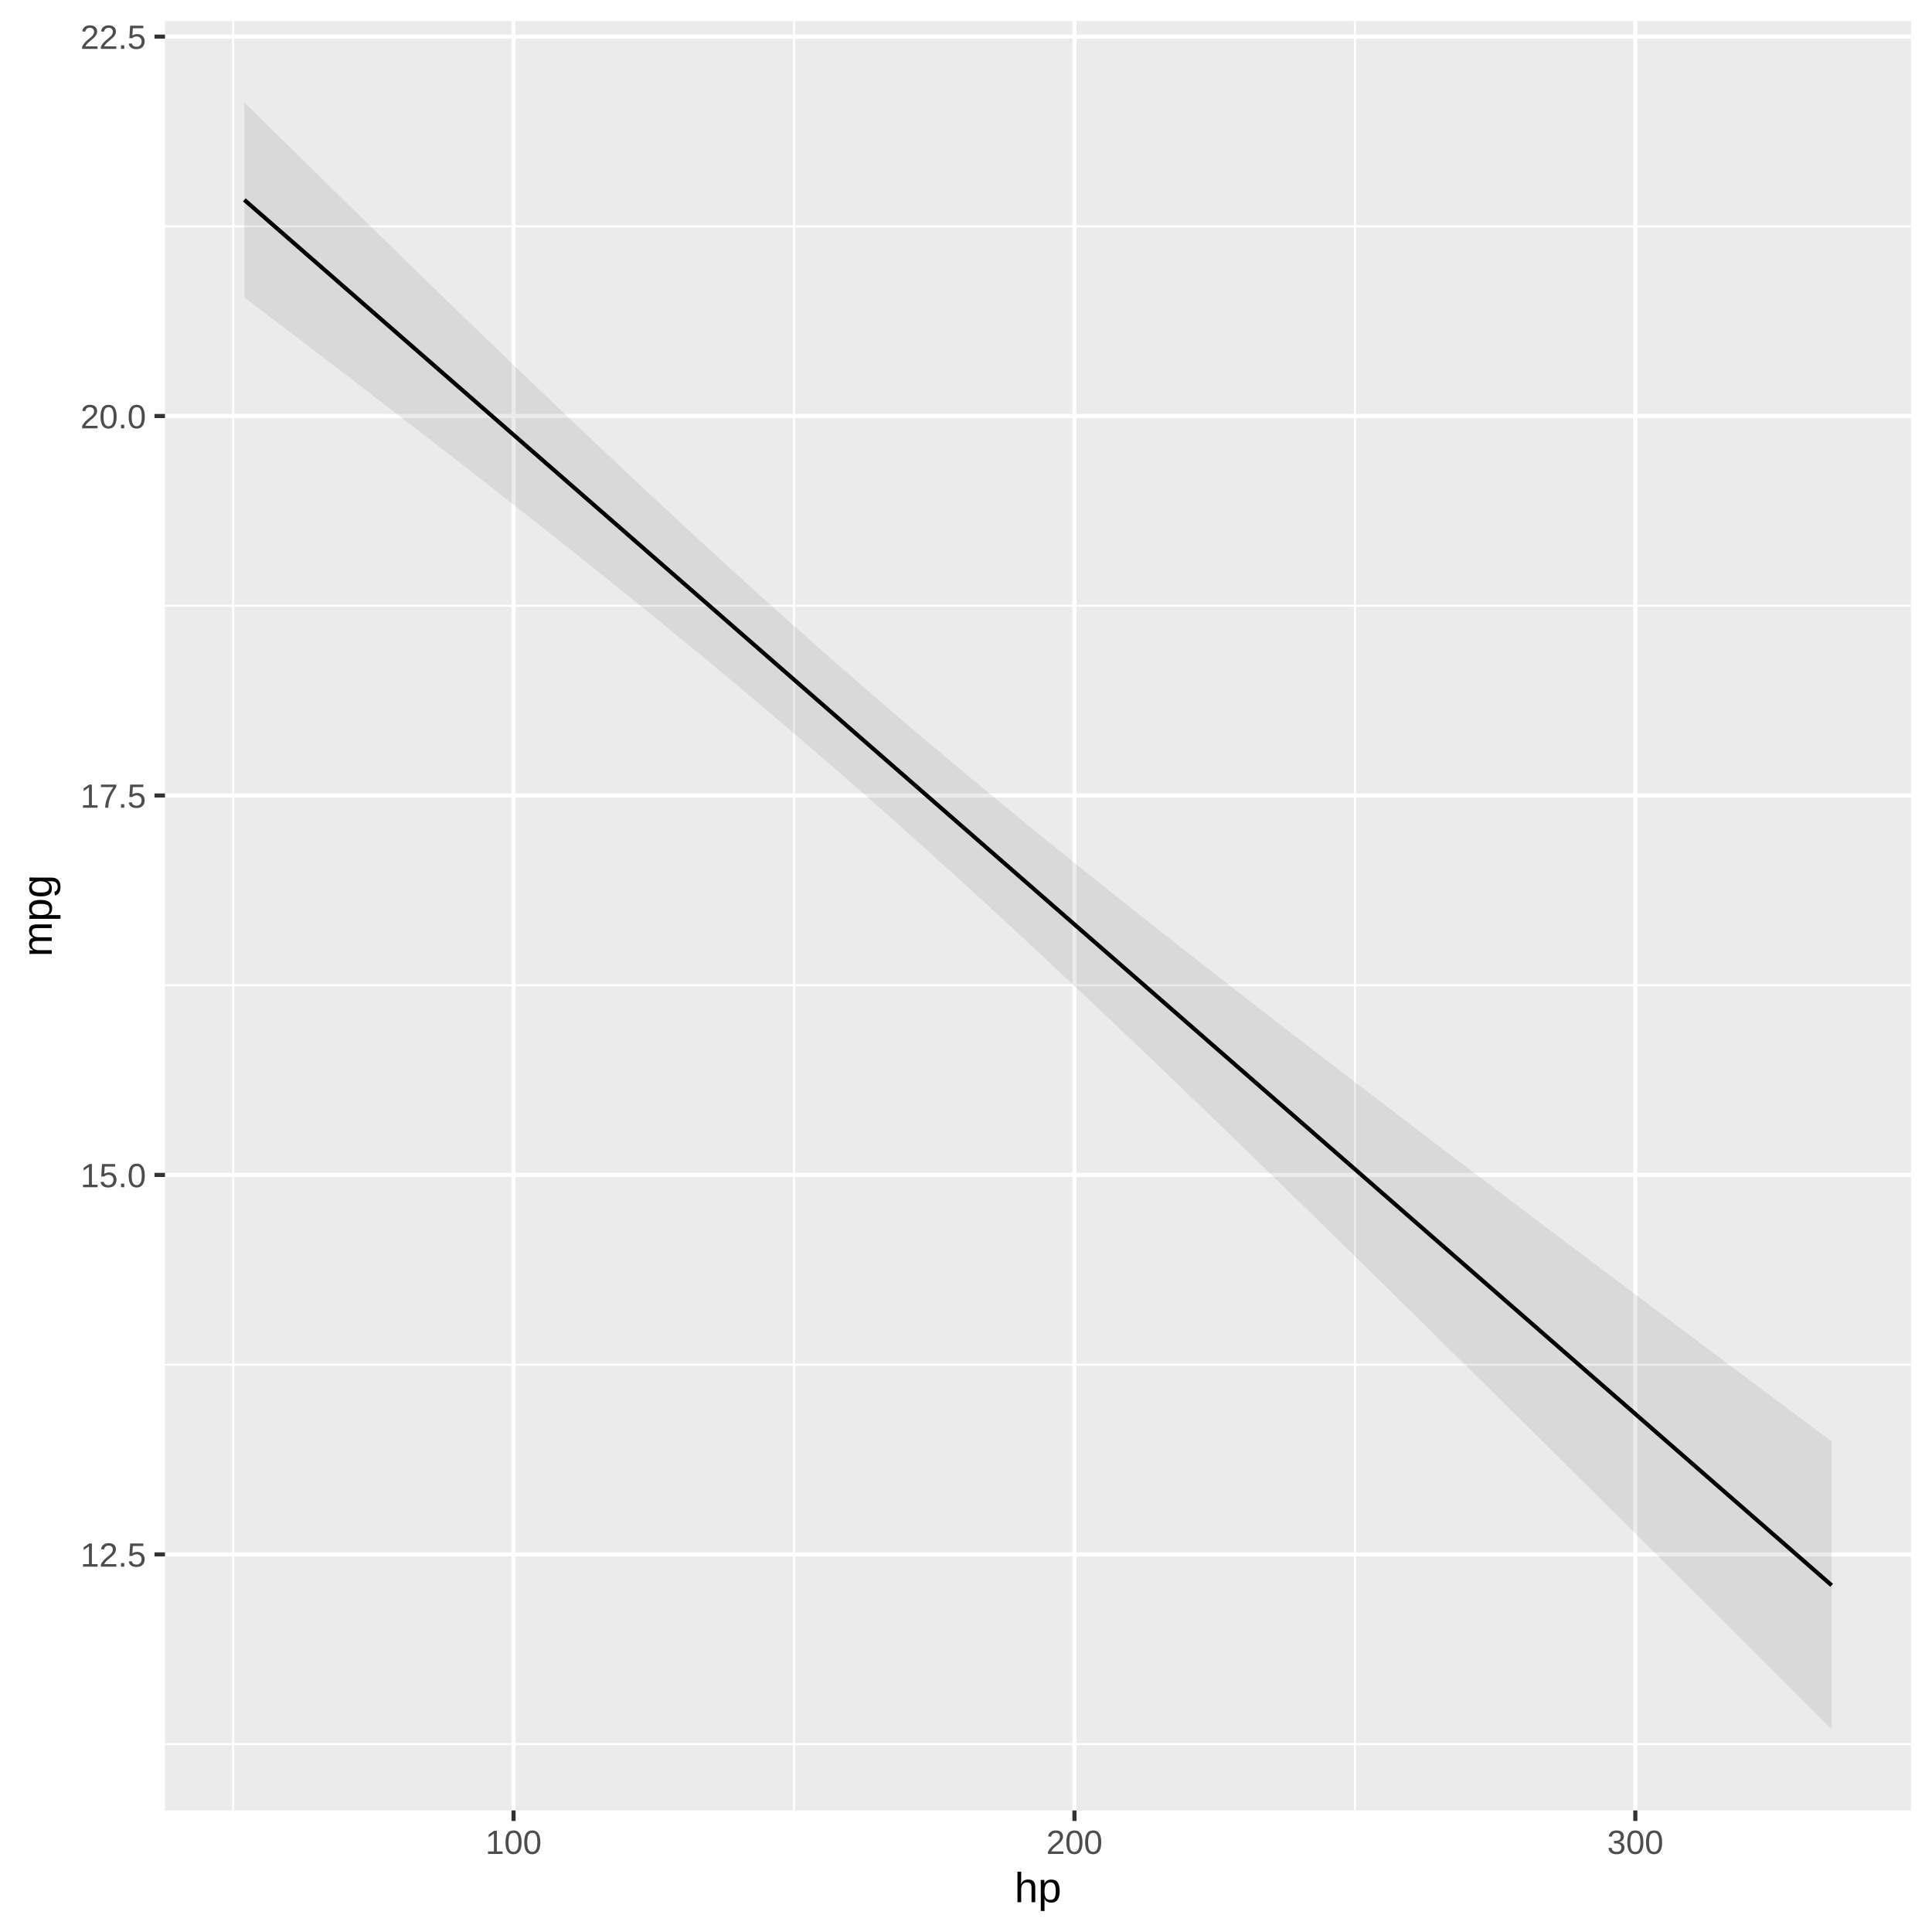
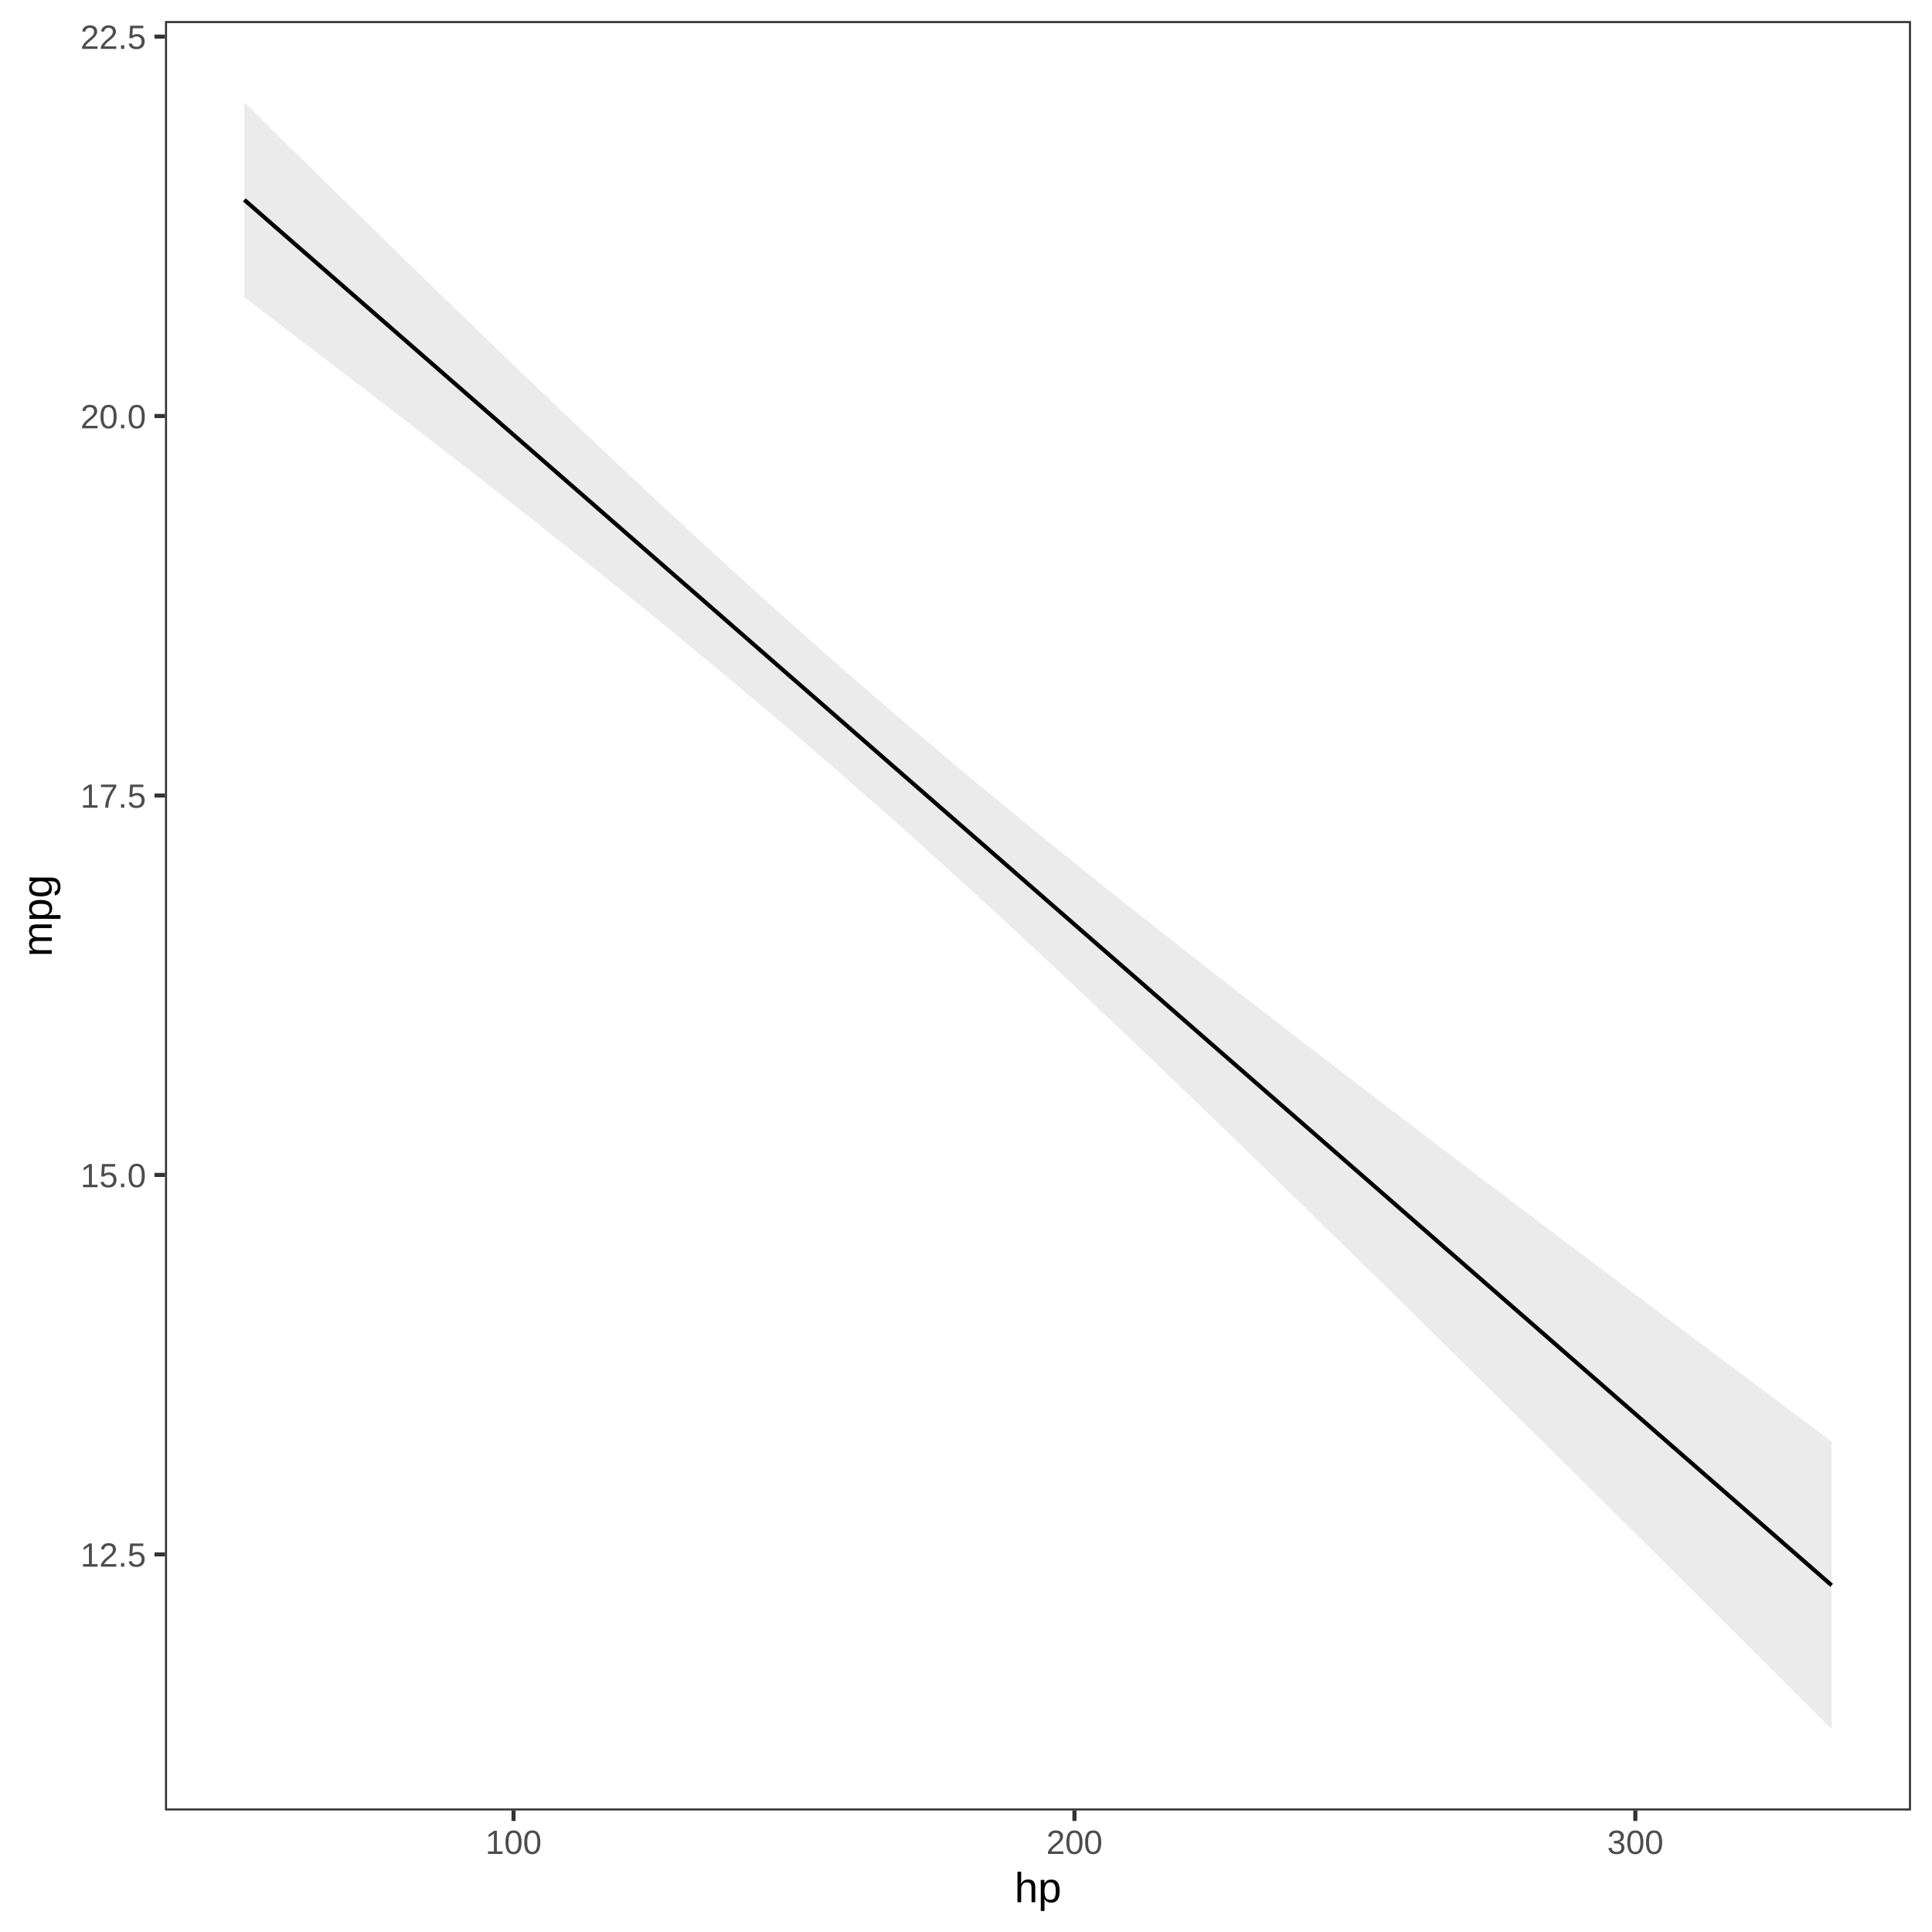
<svg xmlns="http://www.w3.org/2000/svg" class="svglite" width="504.00pt" height="504.00pt" viewBox="0 0 504.00 504.00">
  <defs>
    <style type="text/css">
    .svglite line, .svglite polyline, .svglite polygon, .svglite path, .svglite rect, .svglite circle {
      fill: none;
      stroke: #000000;
      stroke-linecap: round;
      stroke-linejoin: round;
      stroke-miterlimit: 10.00;
    }
    .svglite text {
      white-space: pre;
    }
  </style>
  </defs>
  <rect width="100%" height="100%" style="stroke: none; fill: #FFFFFF;" />
  <defs>
    <clipPath id="cpMC4wMHw1MDQuMDB8MC4wMHw1MDQuMDA=">
      <rect x="0.00" y="0.00" width="504.00" height="504.00" />
    </clipPath>
  </defs>
  <g clip-path="url(#cpMC4wMHw1MDQuMDB8MC4wMHw1MDQuMDA=)">
    <rect x="0.00" y="0.00" width="504.00" height="504.00" style="stroke-width: 1.07; stroke: #FFFFFF; fill: #FFFFFF;" />
  </g>
  <defs>
    <clipPath id="cpNDMuMDR8NDk4LjUyfDUuNDh8NDcyLjI5">
      <rect x="43.04" y="5.48" width="455.48" height="466.82" />
    </clipPath>
  </defs>
  <g clip-path="url(#cpNDMuMDR8NDk4LjUyfDUuNDh8NDcyLjI5)">
-     <rect x="43.04" y="5.48" width="455.48" height="466.82" style="stroke-width: 1.07; stroke: none; fill: #EBEBEB;" />
-     <polyline points="43.04,454.98 498.52,454.98 " style="stroke-width: 0.53; stroke: #FFFFFF; stroke-linecap: butt;" />
-     <polyline points="43.04,356.00 498.52,356.00 " style="stroke-width: 0.53; stroke: #FFFFFF; stroke-linecap: butt;" />
-     <polyline points="43.04,257.01 498.52,257.01 " style="stroke-width: 0.53; stroke: #FFFFFF; stroke-linecap: butt;" />
-     <polyline points="43.04,158.02 498.52,158.02 " style="stroke-width: 0.53; stroke: #FFFFFF; stroke-linecap: butt;" />
-     <polyline points="43.04,59.04 498.52,59.04 " style="stroke-width: 0.53; stroke: #FFFFFF; stroke-linecap: butt;" />
-     <polyline points="60.82,472.29 60.82,5.48 " style="stroke-width: 0.53; stroke: #FFFFFF; stroke-linecap: butt;" />
-     <polyline points="207.13,472.29 207.13,5.48 " style="stroke-width: 0.53; stroke: #FFFFFF; stroke-linecap: butt;" />
-     <polyline points="353.45,472.29 353.45,5.48 " style="stroke-width: 0.53; stroke: #FFFFFF; stroke-linecap: butt;" />
-     <polyline points="43.04,405.49 498.52,405.49 " style="stroke-width: 1.07; stroke: #FFFFFF; stroke-linecap: butt;" />
-     <polyline points="43.04,306.50 498.52,306.50 " style="stroke-width: 1.07; stroke: #FFFFFF; stroke-linecap: butt;" />
-     <polyline points="43.04,207.52 498.52,207.52 " style="stroke-width: 1.07; stroke: #FFFFFF; stroke-linecap: butt;" />
-     <polyline points="43.04,108.53 498.52,108.53 " style="stroke-width: 1.07; stroke: #FFFFFF; stroke-linecap: butt;" />
-     <polyline points="43.04,9.55 498.52,9.55 " style="stroke-width: 1.07; stroke: #FFFFFF; stroke-linecap: butt;" />
-     <polyline points="133.97,472.29 133.97,5.48 " style="stroke-width: 1.07; stroke: #FFFFFF; stroke-linecap: butt;" />
-     <polyline points="280.29,472.29 280.29,5.48 " style="stroke-width: 1.07; stroke: #FFFFFF; stroke-linecap: butt;" />
-     <polyline points="426.61,472.29 426.61,5.48 " style="stroke-width: 1.07; stroke: #FFFFFF; stroke-linecap: butt;" />
+     <rect x="43.04" y="5.48" width="455.48" height="466.82" style="stroke-width: 1.07; stroke: none; fill: #FFFFFF;" />
    <polygon points="63.74,26.70 72.19,35.03 80.64,43.34 89.09,51.63 97.54,59.90 105.99,68.14 114.44,76.36 122.90,84.55 131.35,92.70 139.80,100.81 148.25,108.87 156.70,116.88 165.15,124.84 173.60,132.73 182.05,140.55 190.50,148.29 198.95,155.95 207.40,163.52 215.85,171.00 224.30,178.38 232.75,185.67 241.20,192.87 249.65,199.98 258.10,207.00 266.55,213.95 275.00,220.82 283.45,227.63 291.91,234.38 300.36,241.08 308.81,247.73 317.26,254.34 325.71,260.91 334.16,267.45 342.61,273.96 351.06,280.45 359.51,286.92 367.96,293.36 376.41,299.79 384.86,306.20 393.31,312.59 401.76,318.98 410.21,325.35 418.66,331.71 427.11,338.07 435.56,344.41 444.01,350.75 452.47,357.08 460.92,363.40 469.37,369.72 477.82,376.04 477.82,451.08 469.37,442.64 460.92,434.20 452.47,425.78 444.01,417.36 435.56,408.94 427.11,400.54 418.66,392.14 410.21,383.75 401.76,375.37 393.31,367.00 384.86,358.65 376.41,350.31 367.96,341.98 359.51,333.67 351.06,325.39 342.61,317.12 334.16,308.88 325.71,300.67 317.26,292.49 308.81,284.35 300.36,276.25 291.91,268.19 283.45,260.19 275.00,252.25 266.55,244.37 258.10,236.56 249.65,228.84 241.20,221.19 232.75,213.64 224.30,206.18 215.85,198.81 207.40,191.54 198.95,184.36 190.50,177.26 182.05,170.26 173.60,163.32 165.15,156.46 156.70,149.67 148.25,142.93 139.80,136.24 131.35,129.60 122.90,122.99 114.44,116.43 105.99,109.89 97.54,103.39 89.09,96.90 80.64,90.44 72.19,84.00 63.74,77.58 " style="stroke-width: 0.00; stroke: none; stroke-linecap: butt; fill: #333333; fill-opacity: 0.10;" />
    <polyline points="63.74,26.70 72.19,35.03 80.64,43.34 89.09,51.63 97.54,59.90 105.99,68.14 114.44,76.36 122.90,84.55 131.35,92.70 139.80,100.81 148.25,108.87 156.70,116.88 165.15,124.84 173.60,132.73 182.05,140.55 190.50,148.29 198.95,155.95 207.40,163.52 215.85,171.00 224.30,178.38 232.75,185.67 241.20,192.87 249.65,199.98 258.10,207.00 266.55,213.95 275.00,220.82 283.45,227.63 291.91,234.38 300.36,241.08 308.81,247.73 317.26,254.34 325.71,260.91 334.16,267.45 342.61,273.96 351.06,280.45 359.51,286.92 367.96,293.36 376.41,299.79 384.86,306.20 393.31,312.59 401.76,318.98 410.21,325.35 418.66,331.71 427.11,338.07 435.56,344.41 444.01,350.75 452.47,357.08 460.92,363.40 469.37,369.72 477.82,376.04 " style="stroke-width: 1.07; stroke: none; stroke-linecap: butt;" />
    <polyline points="477.82,451.08 469.37,442.64 460.92,434.20 452.47,425.78 444.01,417.36 435.56,408.94 427.11,400.54 418.66,392.14 410.21,383.75 401.76,375.37 393.31,367.00 384.86,358.65 376.41,350.31 367.96,341.98 359.51,333.67 351.06,325.39 342.61,317.12 334.16,308.88 325.71,300.67 317.26,292.49 308.81,284.35 300.36,276.25 291.91,268.19 283.45,260.19 275.00,252.25 266.55,244.37 258.10,236.56 249.65,228.84 241.20,221.19 232.75,213.64 224.30,206.18 215.85,198.81 207.40,191.54 198.95,184.36 190.50,177.26 182.05,170.26 173.60,163.32 165.15,156.46 156.70,149.67 148.25,142.93 139.80,136.24 131.35,129.60 122.90,122.99 114.44,116.43 105.99,109.89 97.54,103.39 89.09,96.90 80.64,90.44 72.19,84.00 63.74,77.58 " style="stroke-width: 1.07; stroke: none; stroke-linecap: butt;" />
    <polyline points="63.74,52.14 72.19,59.52 80.64,66.89 89.09,74.27 97.54,81.64 105.99,89.02 114.44,96.39 122.90,103.77 131.35,111.15 139.80,118.52 148.25,125.90 156.70,133.27 165.15,140.65 173.60,148.03 182.05,155.40 190.50,162.78 198.95,170.15 207.40,177.53 215.85,184.90 224.30,192.28 232.75,199.66 241.20,207.03 249.65,214.41 258.10,221.78 266.55,229.16 275.00,236.54 283.45,243.91 291.91,251.29 300.36,258.66 308.81,266.04 317.26,273.42 325.71,280.79 334.16,288.17 342.61,295.54 351.06,302.92 359.51,310.29 367.96,317.67 376.41,325.05 384.86,332.42 393.31,339.80 401.76,347.17 410.21,354.55 418.66,361.93 427.11,369.30 435.56,376.68 444.01,384.05 452.47,391.43 460.92,398.80 469.37,406.18 477.82,413.56 " style="stroke-width: 1.07; stroke-linecap: butt;" />
+     <rect x="43.04" y="5.48" width="455.48" height="466.82" style="stroke-width: 1.07; stroke: #333333;" />
  </g>
  <g clip-path="url(#cpMC4wMHw1MDQuMDB8MC4wMHw1MDQuMDA=)">
    <text x="38.11" y="408.70" text-anchor="end" style="font-size: 8.80px;fill: #4D4D4D; font-family: &quot;Arimo&quot;;" textLength="19.58px" lengthAdjust="spacingAndGlyphs">12.5</text>
    <text x="38.11" y="309.71" text-anchor="end" style="font-size: 8.80px;fill: #4D4D4D; font-family: &quot;Arimo&quot;;" textLength="19.58px" lengthAdjust="spacingAndGlyphs">15.0</text>
    <text x="38.11" y="210.72" text-anchor="end" style="font-size: 8.80px;fill: #4D4D4D; font-family: &quot;Arimo&quot;;" textLength="19.58px" lengthAdjust="spacingAndGlyphs">17.5</text>
    <text x="38.11" y="111.74" text-anchor="end" style="font-size: 8.80px;fill: #4D4D4D; font-family: &quot;Arimo&quot;;" textLength="19.58px" lengthAdjust="spacingAndGlyphs">20.0</text>
    <text x="38.11" y="12.75" text-anchor="end" style="font-size: 8.80px;fill: #4D4D4D; font-family: &quot;Arimo&quot;;" textLength="19.58px" lengthAdjust="spacingAndGlyphs">22.5</text>
    <polyline points="40.30,405.49 43.04,405.49 " style="stroke-width: 1.07; stroke: #333333; stroke-linecap: butt;" />
    <polyline points="40.30,306.50 43.04,306.50 " style="stroke-width: 1.07; stroke: #333333; stroke-linecap: butt;" />
    <polyline points="40.30,207.52 43.04,207.52 " style="stroke-width: 1.07; stroke: #333333; stroke-linecap: butt;" />
    <polyline points="40.30,108.53 43.04,108.53 " style="stroke-width: 1.07; stroke: #333333; stroke-linecap: butt;" />
    <polyline points="40.30,9.55 43.04,9.55 " style="stroke-width: 1.07; stroke: #333333; stroke-linecap: butt;" />
    <polyline points="133.97,475.03 133.97,472.29 " style="stroke-width: 1.07; stroke: #333333; stroke-linecap: butt;" />
    <polyline points="280.29,475.03 280.29,472.29 " style="stroke-width: 1.07; stroke: #333333; stroke-linecap: butt;" />
    <polyline points="426.61,475.03 426.61,472.29 " style="stroke-width: 1.07; stroke: #333333; stroke-linecap: butt;" />
    <text x="133.97" y="483.64" text-anchor="middle" style="font-size: 8.80px;fill: #4D4D4D; font-family: &quot;Arimo&quot;;" textLength="16.78px" lengthAdjust="spacingAndGlyphs">100</text>
    <text x="280.29" y="483.64" text-anchor="middle" style="font-size: 8.80px;fill: #4D4D4D; font-family: &quot;Arimo&quot;;" textLength="16.78px" lengthAdjust="spacingAndGlyphs">200</text>
    <text x="426.61" y="483.64" text-anchor="middle" style="font-size: 8.80px;fill: #4D4D4D; font-family: &quot;Arimo&quot;;" textLength="16.78px" lengthAdjust="spacingAndGlyphs">300</text>
    <text x="270.78" y="496.23" text-anchor="middle" style="font-size: 11.00px; font-family: &quot;Arimo&quot;;" textLength="13.95px" lengthAdjust="spacingAndGlyphs">hp</text>
    <text transform="translate(13.50,238.89) rotate(-90)" text-anchor="middle" style="font-size: 11.00px; font-family: &quot;Arimo&quot;;" textLength="24.68px" lengthAdjust="spacingAndGlyphs">mpg</text>
  </g>
</svg>
